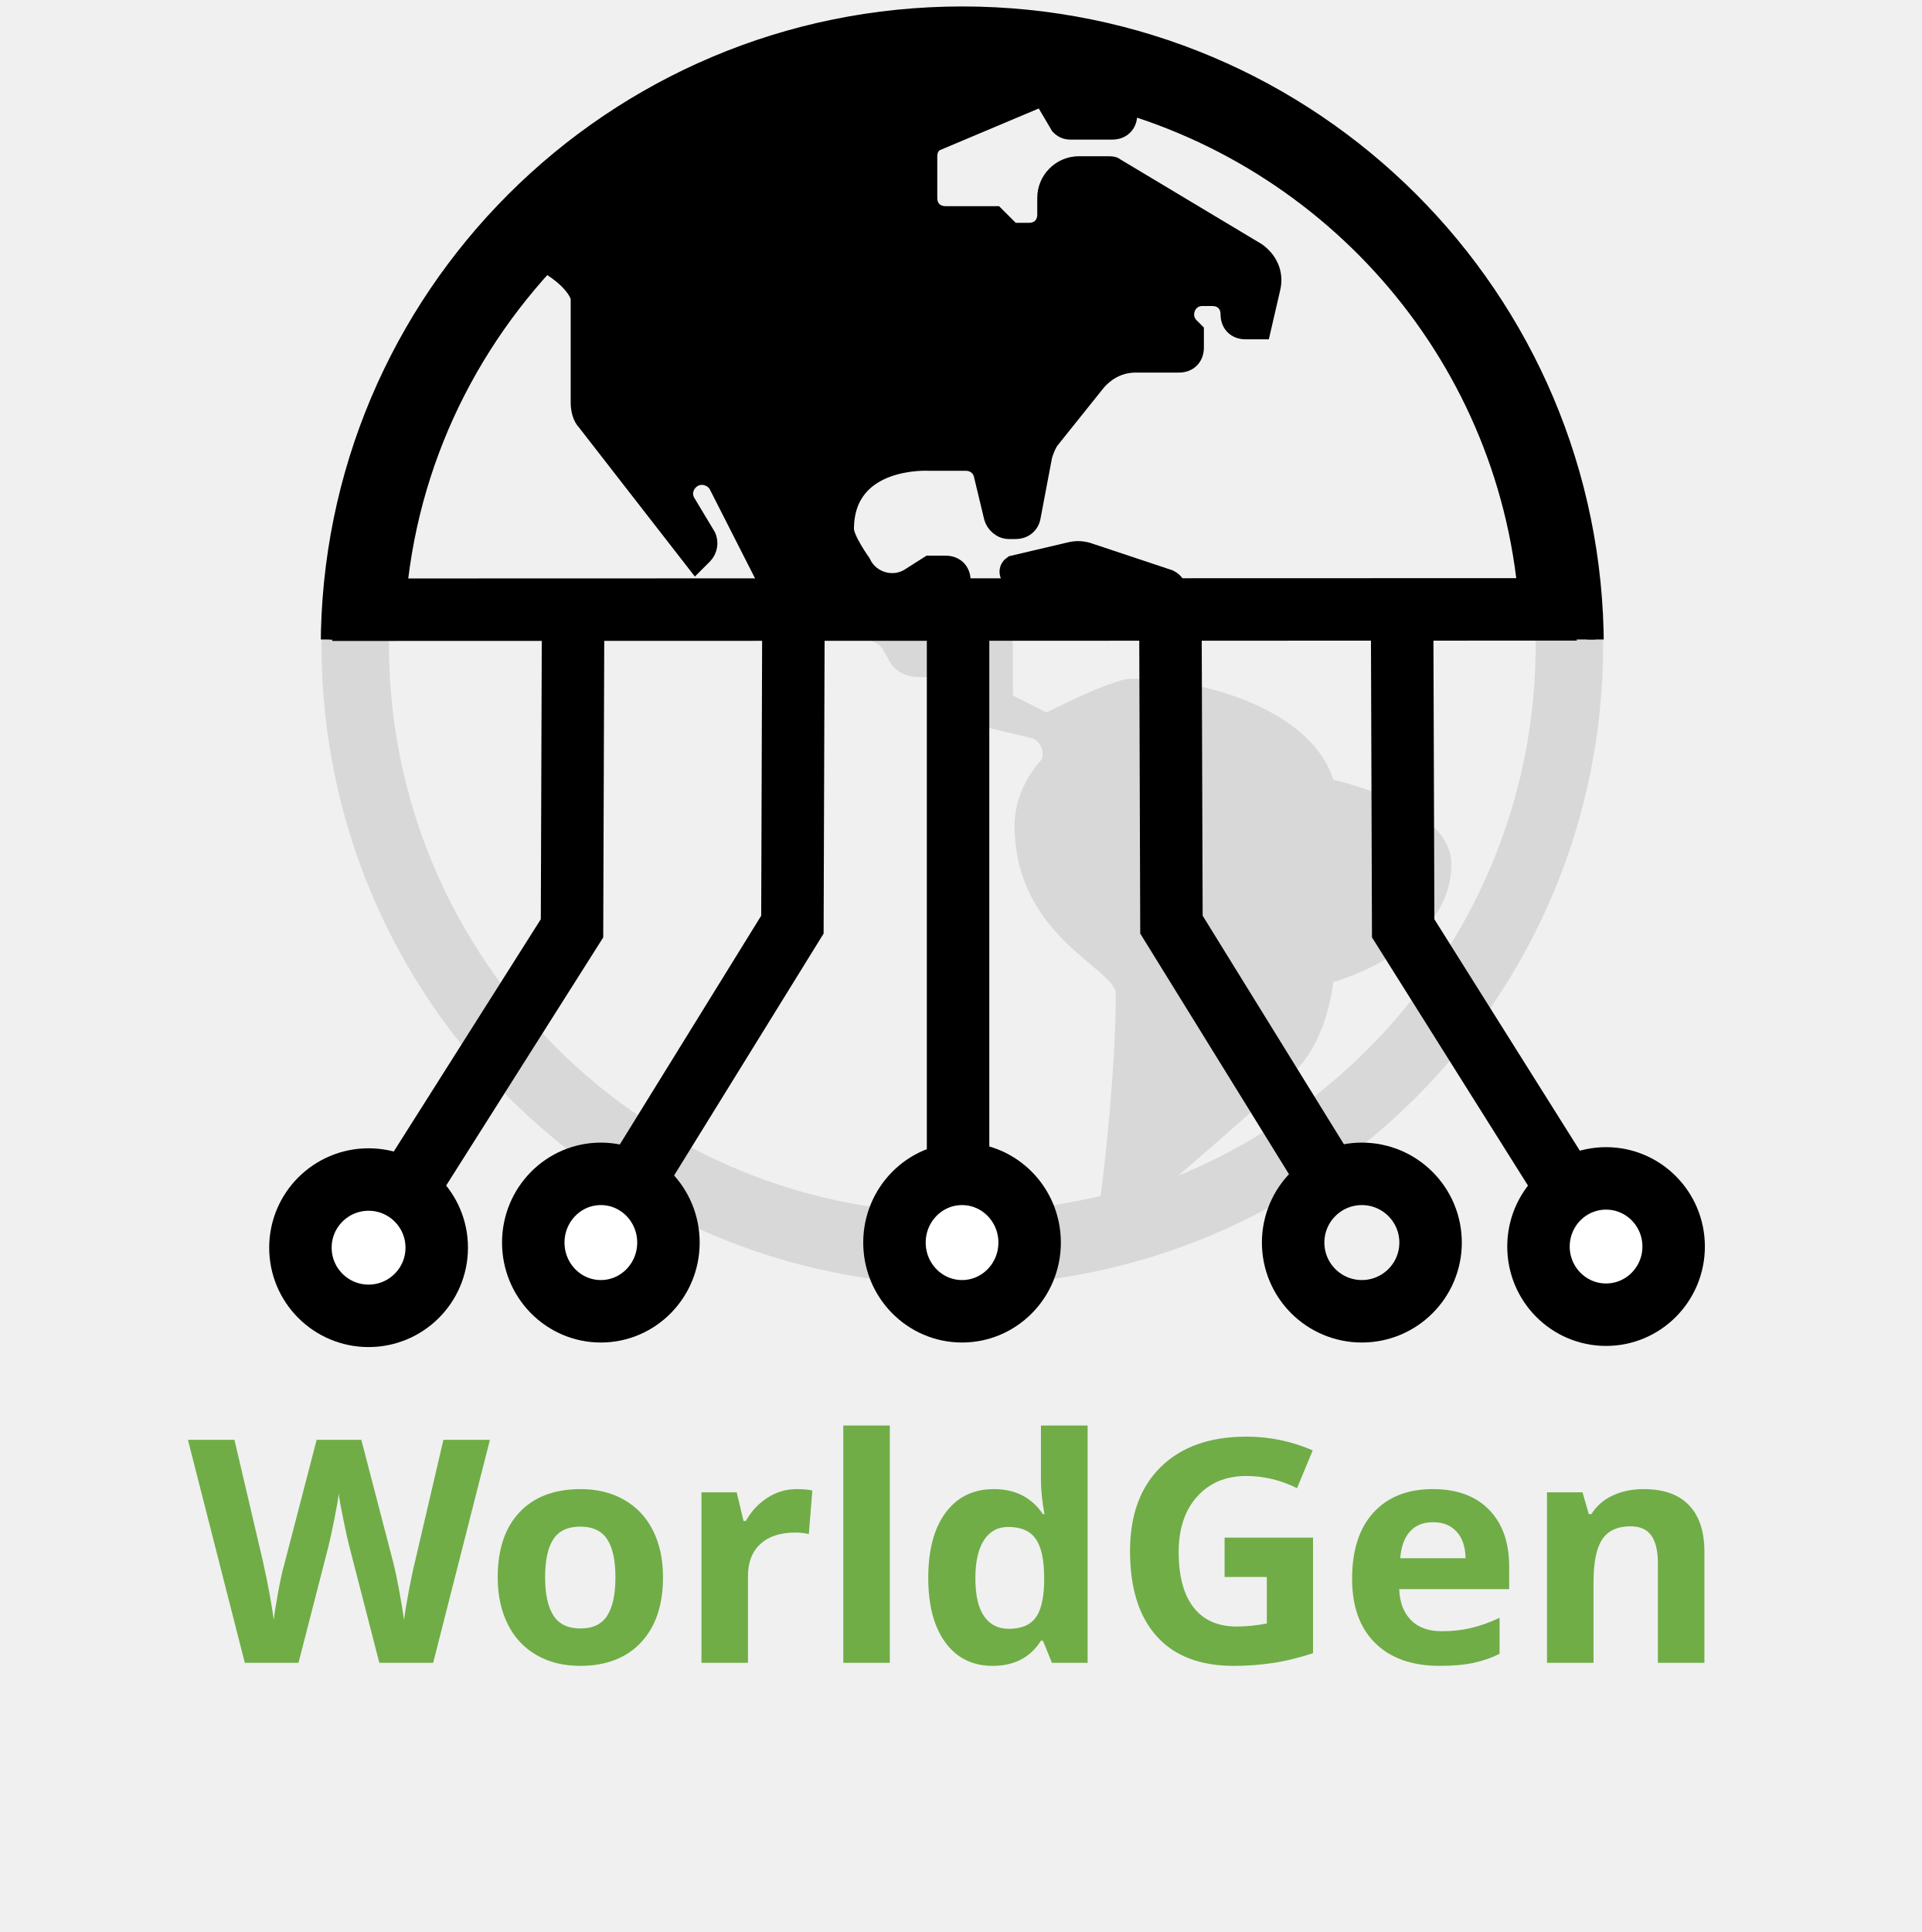
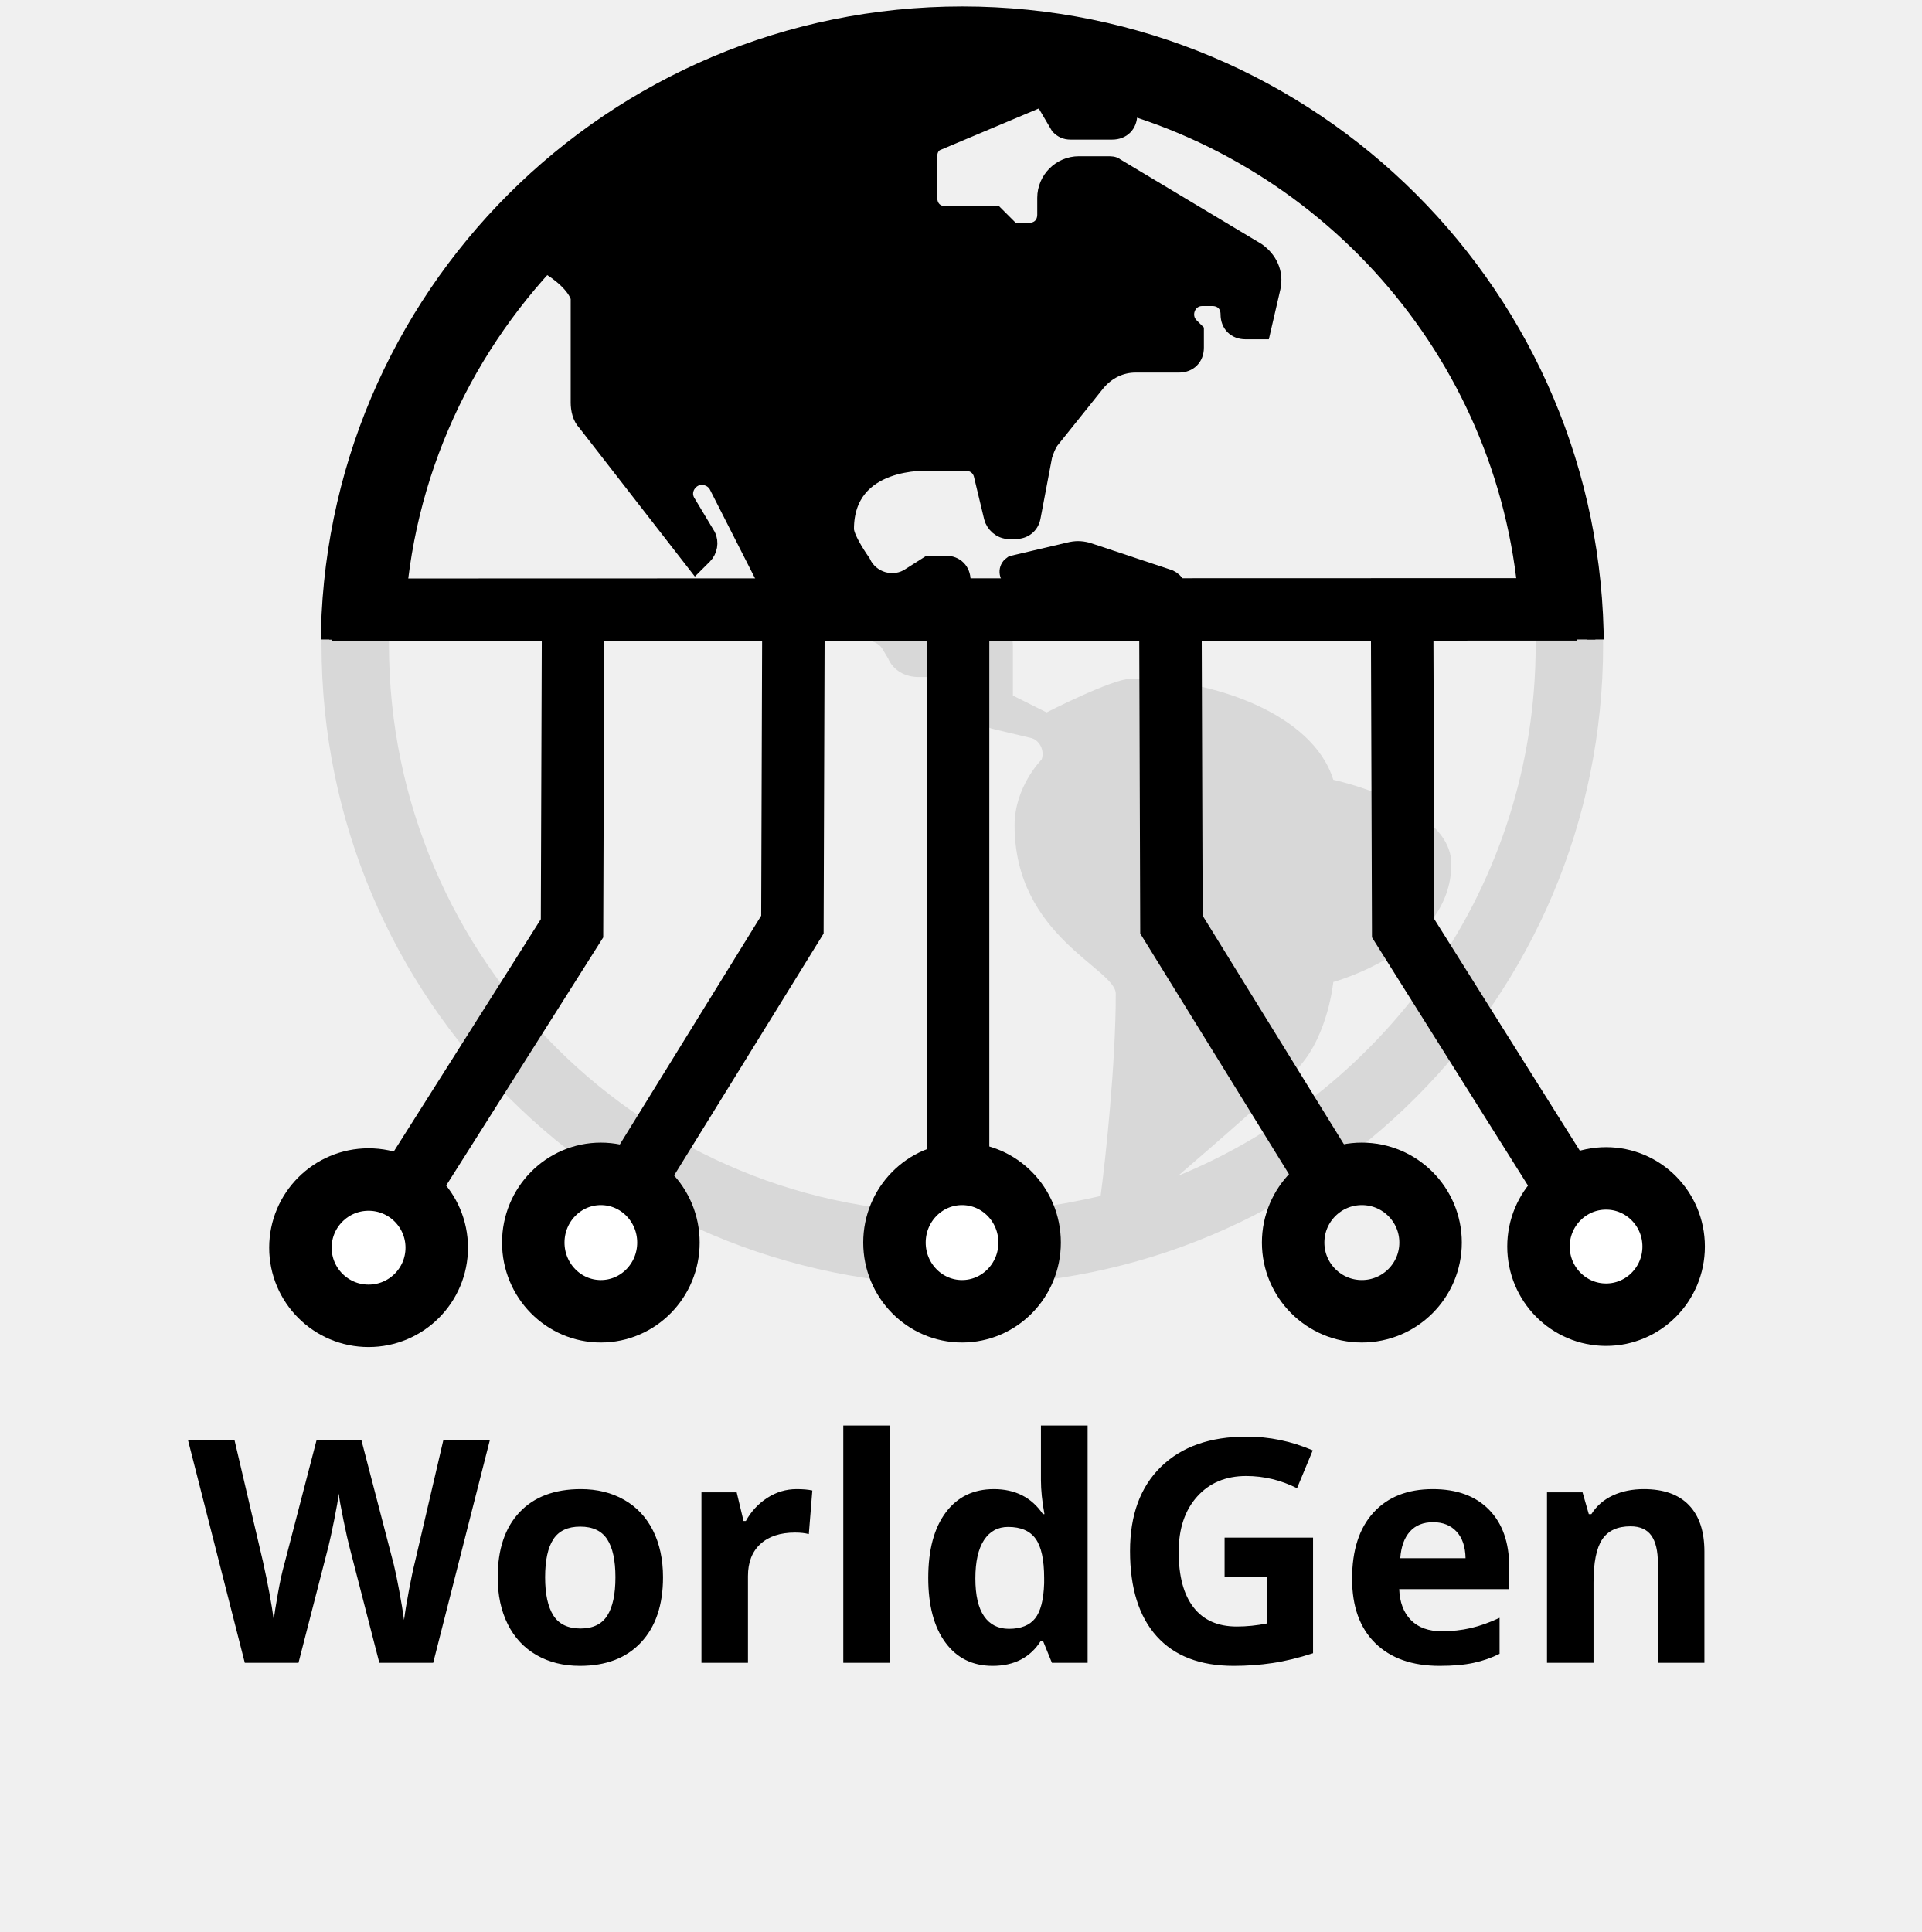
<svg xmlns="http://www.w3.org/2000/svg" width="1692" height="1701" xml:space="preserve" overflow="hidden">
  <defs>
    <clipPath id="clip0">
      <rect x="320" y="238" width="1692" height="1701" />
    </clipPath>
    <clipPath id="clip1">
      <rect x="552" y="798" width="1270" height="627" />
    </clipPath>
    <clipPath id="clip2">
      <rect x="552" y="798" width="1270" height="627" />
    </clipPath>
    <clipPath id="clip3">
      <rect x="454" y="93" width="1426" height="1425" />
    </clipPath>
    <clipPath id="clip4">
      <rect x="596" y="237" width="1142" height="564" />
    </clipPath>
    <clipPath id="clip5">
      <rect x="596" y="237" width="1142" height="564" />
    </clipPath>
    <clipPath id="clip6">
      <rect x="463" y="104" width="1409" height="1408" />
    </clipPath>
  </defs>
  <g clip-path="url(#clip0)" transform="translate(-320 -238)">
-     <text fill="#70AD47" font-family="Open Sans,Open Sans_MSFontService,sans-serif" font-weight="700" font-size="275" transform="matrix(1 0 0 1 485.455 1702)">WorldGen</text>
+     <text font-family="Open Sans,Open Sans_MSFontService,sans-serif" font-weight="700" font-size="275" transform="matrix(1 0 0 1 485.455 1702)">WorldGen</text>
    <g clip-path="url(#clip1)">
      <g clip-path="url(#clip2)">
        <g clip-path="url(#clip3)">
          <path d="M712.027 148.339C400.515 148.339 148.339 400.515 148.339 712.027 148.339 1023.54 400.515 1275.72 712.027 1275.72 1023.54 1275.72 1275.72 1023.54 1275.72 712.027 1275.72 400.515 1023.54 148.339 712.027 148.339ZM207.675 712.027C207.675 580.005 258.11 461.334 341.18 370.847 354.53 378.264 367.881 390.132 370.847 400.515L370.847 493.969C370.847 499.902 372.331 507.319 376.781 511.769L474.685 637.858 482.102 630.441C486.552 625.99 488.035 618.574 485.068 612.64L467.268 582.972C459.851 571.105 471.718 556.271 485.068 560.721 489.519 562.205 492.485 565.171 493.969 568.138L542.921 664.559C548.854 674.942 557.755 683.843 568.138 686.809L633.407 709.06C637.858 710.544 640.824 713.51 642.308 716.477L646.758 723.894C651.208 734.278 661.592 740.211 673.459 740.211L691.26 740.211C695.71 740.211 700.16 743.178 703.127 746.145L722.411 774.329C726.861 780.263 732.795 784.713 740.211 786.197L771.363 793.614C780.263 795.097 784.713 805.481 781.746 812.898 781.746 812.898 758.012 836.632 758.012 870.75 758.012 968.654 847.016 996.838 847.016 1019.09 847.016 1079.91 838.115 1164.46 833.665 1197.1 795.097 1206 755.045 1211.93 713.51 1211.93 434.633 1216.38 207.675 989.421 207.675 712.027ZM901.901 1179.29C934.536 1151.11 989.421 1103.64 1008.71 1082.87 1033.92 1054.69 1038.37 1008.71 1038.37 1008.71 1038.37 1008.71 1142.21 980.521 1142.21 904.868 1142.21 852.949 1038.37 830.698 1038.37 830.698 1020.57 772.846 933.052 741.695 860.366 741.695 844.049 741.695 786.197 771.363 786.197 771.363L756.529 756.529 756.529 712.027C756.529 703.127 750.595 697.193 741.695 697.193L712.027 697.193 712.027 652.691C712.027 643.791 706.094 637.858 697.193 637.858L682.359 637.858 666.042 648.241C651.208 658.625 630.441 652.691 623.024 636.374 623.024 636.374 608.19 615.607 608.19 606.706 608.19 542.921 682.359 547.371 682.359 547.371L714.994 547.371C722.411 547.371 728.344 551.821 729.828 559.238L738.728 596.323C740.211 602.256 746.145 608.19 753.562 608.19L759.496 608.19C766.913 608.19 772.846 603.74 774.329 596.323L784.713 541.437C786.197 536.987 787.68 532.537 790.647 528.087L832.182 476.168C841.082 465.784 852.949 459.851 866.3 459.851L904.868 459.851C913.768 459.851 919.702 453.917 919.702 445.017L919.702 430.183 915.251 425.733C906.351 416.833 912.285 400.515 925.635 400.515L934.536 400.515C943.436 400.515 949.369 406.449 949.369 415.349 949.369 424.249 955.303 430.183 964.203 430.183L979.037 430.183 987.938 391.615C990.904 378.264 984.971 366.397 974.587 358.98L848.499 283.327C847.016 281.844 844.049 281.844 841.082 281.844L815.864 281.844C799.547 281.844 786.197 295.195 786.197 311.512L786.197 326.346C786.197 335.246 780.263 341.18 771.363 341.18L756.529 341.18 741.695 326.346 697.193 326.346C688.293 326.346 682.359 320.412 682.359 311.512L682.359 274.427C682.359 269.977 683.843 265.527 688.293 262.56L783.23 222.508 798.064 247.726C801.03 250.693 803.997 252.176 808.447 252.176L845.532 252.176C854.432 252.176 860.366 246.243 860.366 237.342L860.366 229.925C1066.56 293.711 1216.38 485.068 1216.38 712.027 1216.38 922.668 1085.84 1103.64 901.901 1179.29Z" fill="#000000" fill-opacity="0.1" transform="matrix(1.00084 0 0 1 454.613 93.8795)" />
          <path d="M894.484 649.725 823.281 625.99C817.348 624.507 812.898 624.507 806.964 625.99L756.529 637.858C752.079 640.824 750.595 646.758 756.529 652.691L824.765 652.691C829.215 652.691 832.182 652.691 835.148 654.175L887.067 674.942C895.967 677.909 904.868 671.976 904.868 663.075 904.868 657.142 900.418 651.208 894.484 649.725Z" fill="#000000" fill-opacity="0.1" transform="matrix(1.00084 0 0 1 454.613 93.8795)" />
        </g>
      </g>
    </g>
    <path d="M0 0 1095.69 0.317" stroke="#000000" stroke-width="55" stroke-miterlimit="8" fill="none" fill-rule="evenodd" transform="matrix(1 0 0 -1 612.5 774.817)" />
    <path d="M1734 1275.5C1766.86 1275.5 1793.5 1302.36 1793.5 1335.5 1793.5 1368.64 1766.86 1395.5 1734 1395.5 1701.14 1395.5 1674.5 1368.64 1674.5 1335.5 1674.5 1302.36 1701.14 1275.5 1734 1275.5Z" stroke="#000000" stroke-width="55" stroke-miterlimit="8" fill="#FFFFFF" fill-rule="evenodd" />
    <path d="M1554.5 796.5 1555.38 1055.32 1692.5 1273.5" stroke="#000000" stroke-width="55" stroke-miterlimit="8" fill="none" fill-rule="evenodd" />
    <path d="M1163.5 792.5 1163.5 1051.32 1163.5 1269.5" stroke="#000000" stroke-width="55" stroke-miterlimit="8" fill="none" fill-rule="evenodd" />
    <path d="M1350.5 796.5 1351.36 1052.07 1484.5 1267.5" stroke="#000000" stroke-width="55" stroke-miterlimit="8" fill="none" fill-rule="evenodd" />
    <path d="M1519 1271.5C1552.41 1271.5 1579.5 1298.59 1579.5 1332 1579.5 1365.41 1552.41 1392.5 1519 1392.5 1485.59 1392.5 1458.5 1365.41 1458.5 1332 1458.5 1298.59 1485.59 1271.5 1519 1271.5Z" stroke="#000000" stroke-width="55" stroke-miterlimit="8" fill="none" fill-rule="evenodd" />
    <path d="M1167 1271.5C1199.86 1271.5 1226.5 1298.59 1226.5 1332 1226.5 1365.41 1199.86 1392.5 1167 1392.5 1134.14 1392.5 1107.5 1365.41 1107.5 1332 1107.5 1298.59 1134.14 1271.5 1167 1271.5Z" stroke="#000000" stroke-width="55" stroke-miterlimit="8" fill="#FFFFFF" fill-rule="evenodd" />
    <path d="M0 134 255.568 133.145 471 0" stroke="#000000" stroke-width="55" stroke-miterlimit="8" fill="none" fill-rule="evenodd" transform="matrix(6.12323e-17 1 1 -6.12323e-17 884.5 796.5)" />
    <path d="M0 59.5C-7.70246e-15 26.639 27.087-7.57514e-15 60.5-1.51503e-14 93.913-3.03006e-14 121 26.639 121 59.5 121 92.361 93.913 119 60.5 119 27.087 119-3.85123e-14 92.361 0 59.5Z" stroke="#000000" stroke-width="55" stroke-miterlimit="8" fill="#FFFFFF" fill-rule="evenodd" transform="matrix(6.12323e-17 1 1 -6.12323e-17 789.5 1271.5)" />
    <path d="M0 60C-7.63882e-15 26.863 26.863-7.6388e-15 60-1.52776e-14 93.137-3.05552e-14 120 26.863 120 60 120 93.137 93.137 120 60 120 26.863 120-3.81941e-14 93.137 0 60Z" stroke="#000000" stroke-width="55" stroke-miterlimit="8" fill="#FFFFFF" fill-rule="evenodd" transform="matrix(6.12323e-17 1 1 -6.12323e-17 584.5 1276.5)" />
    <path d="M0 139 258.823 138.113 477 0" stroke="#000000" stroke-width="55" stroke-miterlimit="8" fill="none" fill-rule="evenodd" transform="matrix(6.12323e-17 1 1 -6.12323e-17 685.5 796.5)" />
    <g clip-path="url(#clip4)">
      <g clip-path="url(#clip5)">
        <g clip-path="url(#clip6)">
          <path d="M703.346 146.53C395.632 146.53 146.53 395.632 146.53 703.346 146.53 1011.06 395.632 1260.16 703.346 1260.16 1011.06 1260.16 1260.16 1011.06 1260.16 703.346 1260.16 395.632 1011.06 146.53 703.346 146.53ZM205.142 703.346C205.142 572.934 254.963 455.709 337.02 366.326 350.208 373.652 363.395 385.375 366.326 395.632L366.326 487.946C366.326 493.807 367.791 501.134 372.187 505.53L468.897 630.08 476.224 622.754C480.62 618.358 482.085 611.032 479.154 605.17L461.571 575.864C454.244 564.142 465.966 549.489 479.154 553.885 483.55 555.35 486.481 558.281 487.946 561.211L536.301 656.456C542.162 666.713 550.954 675.505 561.211 678.435L625.685 700.415C630.08 701.88 633.011 704.811 634.476 707.742L638.872 715.068C643.268 725.325 653.525 731.186 665.248 731.186L682.831 731.186C687.227 731.186 691.623 734.117 694.554 737.048L713.603 764.888C717.999 770.75 723.86 775.146 731.186 776.611L761.958 783.937C770.75 785.403 775.146 795.66 772.215 802.986 772.215 802.986 748.77 826.431 748.77 860.133 748.77 956.843 836.688 984.684 836.688 1006.66 836.688 1066.74 827.896 1150.26 823.501 1182.5 785.403 1191.29 745.839 1197.15 704.811 1197.15 429.334 1201.55 205.142 977.357 205.142 703.346ZM890.904 1164.92C923.141 1137.08 977.357 1090.19 996.406 1069.67 1021.32 1041.83 1025.71 996.406 1025.71 996.406 1025.71 996.406 1128.28 968.566 1128.28 893.835 1128.28 842.549 1025.71 820.57 1025.71 820.57 1008.13 763.423 921.676 732.652 849.876 732.652 833.758 732.652 776.611 761.958 776.611 761.958L747.305 747.305 747.305 703.346C747.305 694.554 741.443 688.693 732.652 688.693L703.346 688.693 703.346 644.734C703.346 635.942 697.484 630.08 688.693 630.08L674.04 630.08 657.921 640.338C643.268 650.595 622.754 644.734 615.427 628.615 615.427 628.615 600.774 608.101 600.774 599.309 600.774 536.301 674.04 540.697 674.04 540.697L706.276 540.697C713.603 540.697 719.464 545.093 720.929 552.419L729.721 589.052C731.186 594.913 737.048 600.774 744.374 600.774L750.235 600.774C757.562 600.774 763.423 596.378 764.888 589.052L775.146 534.836C776.611 530.44 778.076 526.044 781.007 521.648L822.035 470.362C830.827 460.105 842.549 454.244 855.737 454.244L893.835 454.244C902.627 454.244 908.488 448.383 908.488 439.591L908.488 424.938 904.092 420.542C895.3 411.75 901.162 395.632 914.349 395.632L923.141 395.632C931.933 395.632 937.794 401.493 937.794 410.285 937.794 419.077 943.655 424.938 952.447 424.938L967.1 424.938 975.892 386.84C978.823 373.652 972.961 361.93 962.704 354.603L838.154 279.873C836.688 278.408 833.758 278.408 830.827 278.408L805.917 278.408C789.799 278.408 776.611 291.595 776.611 307.714L776.611 322.367C776.611 331.159 770.75 337.02 761.958 337.02L747.305 337.02 732.652 322.367 688.693 322.367C679.901 322.367 674.04 316.506 674.04 307.714L674.04 271.081C674.04 266.685 675.505 262.289 679.901 259.359L773.68 219.796 788.333 244.706C791.264 247.636 794.194 249.102 798.59 249.102L835.223 249.102C844.015 249.102 849.876 243.24 849.876 234.449L849.876 227.122C1053.55 290.13 1201.55 479.154 1201.55 703.346 1201.55 911.419 1072.6 1090.19 890.904 1164.92Z" stroke="#000000" stroke-width="14.653" transform="matrix(1.00118 0 0 1 463.024 104.477)" />
          <path d="M883.578 641.803 813.243 618.358C807.382 616.893 802.986 616.893 797.125 618.358L747.305 630.08C742.909 633.011 741.443 638.872 747.305 644.734L814.709 644.734C819.105 644.734 822.035 644.734 824.966 646.199L876.251 666.713C885.043 669.644 893.835 663.782 893.835 654.991 893.835 649.129 889.439 643.268 883.578 641.803Z" stroke="#000000" stroke-width="14.653" transform="matrix(1.00118 0 0 1 463.024 104.477)" />
        </g>
      </g>
    </g>
  </g>
</svg>
